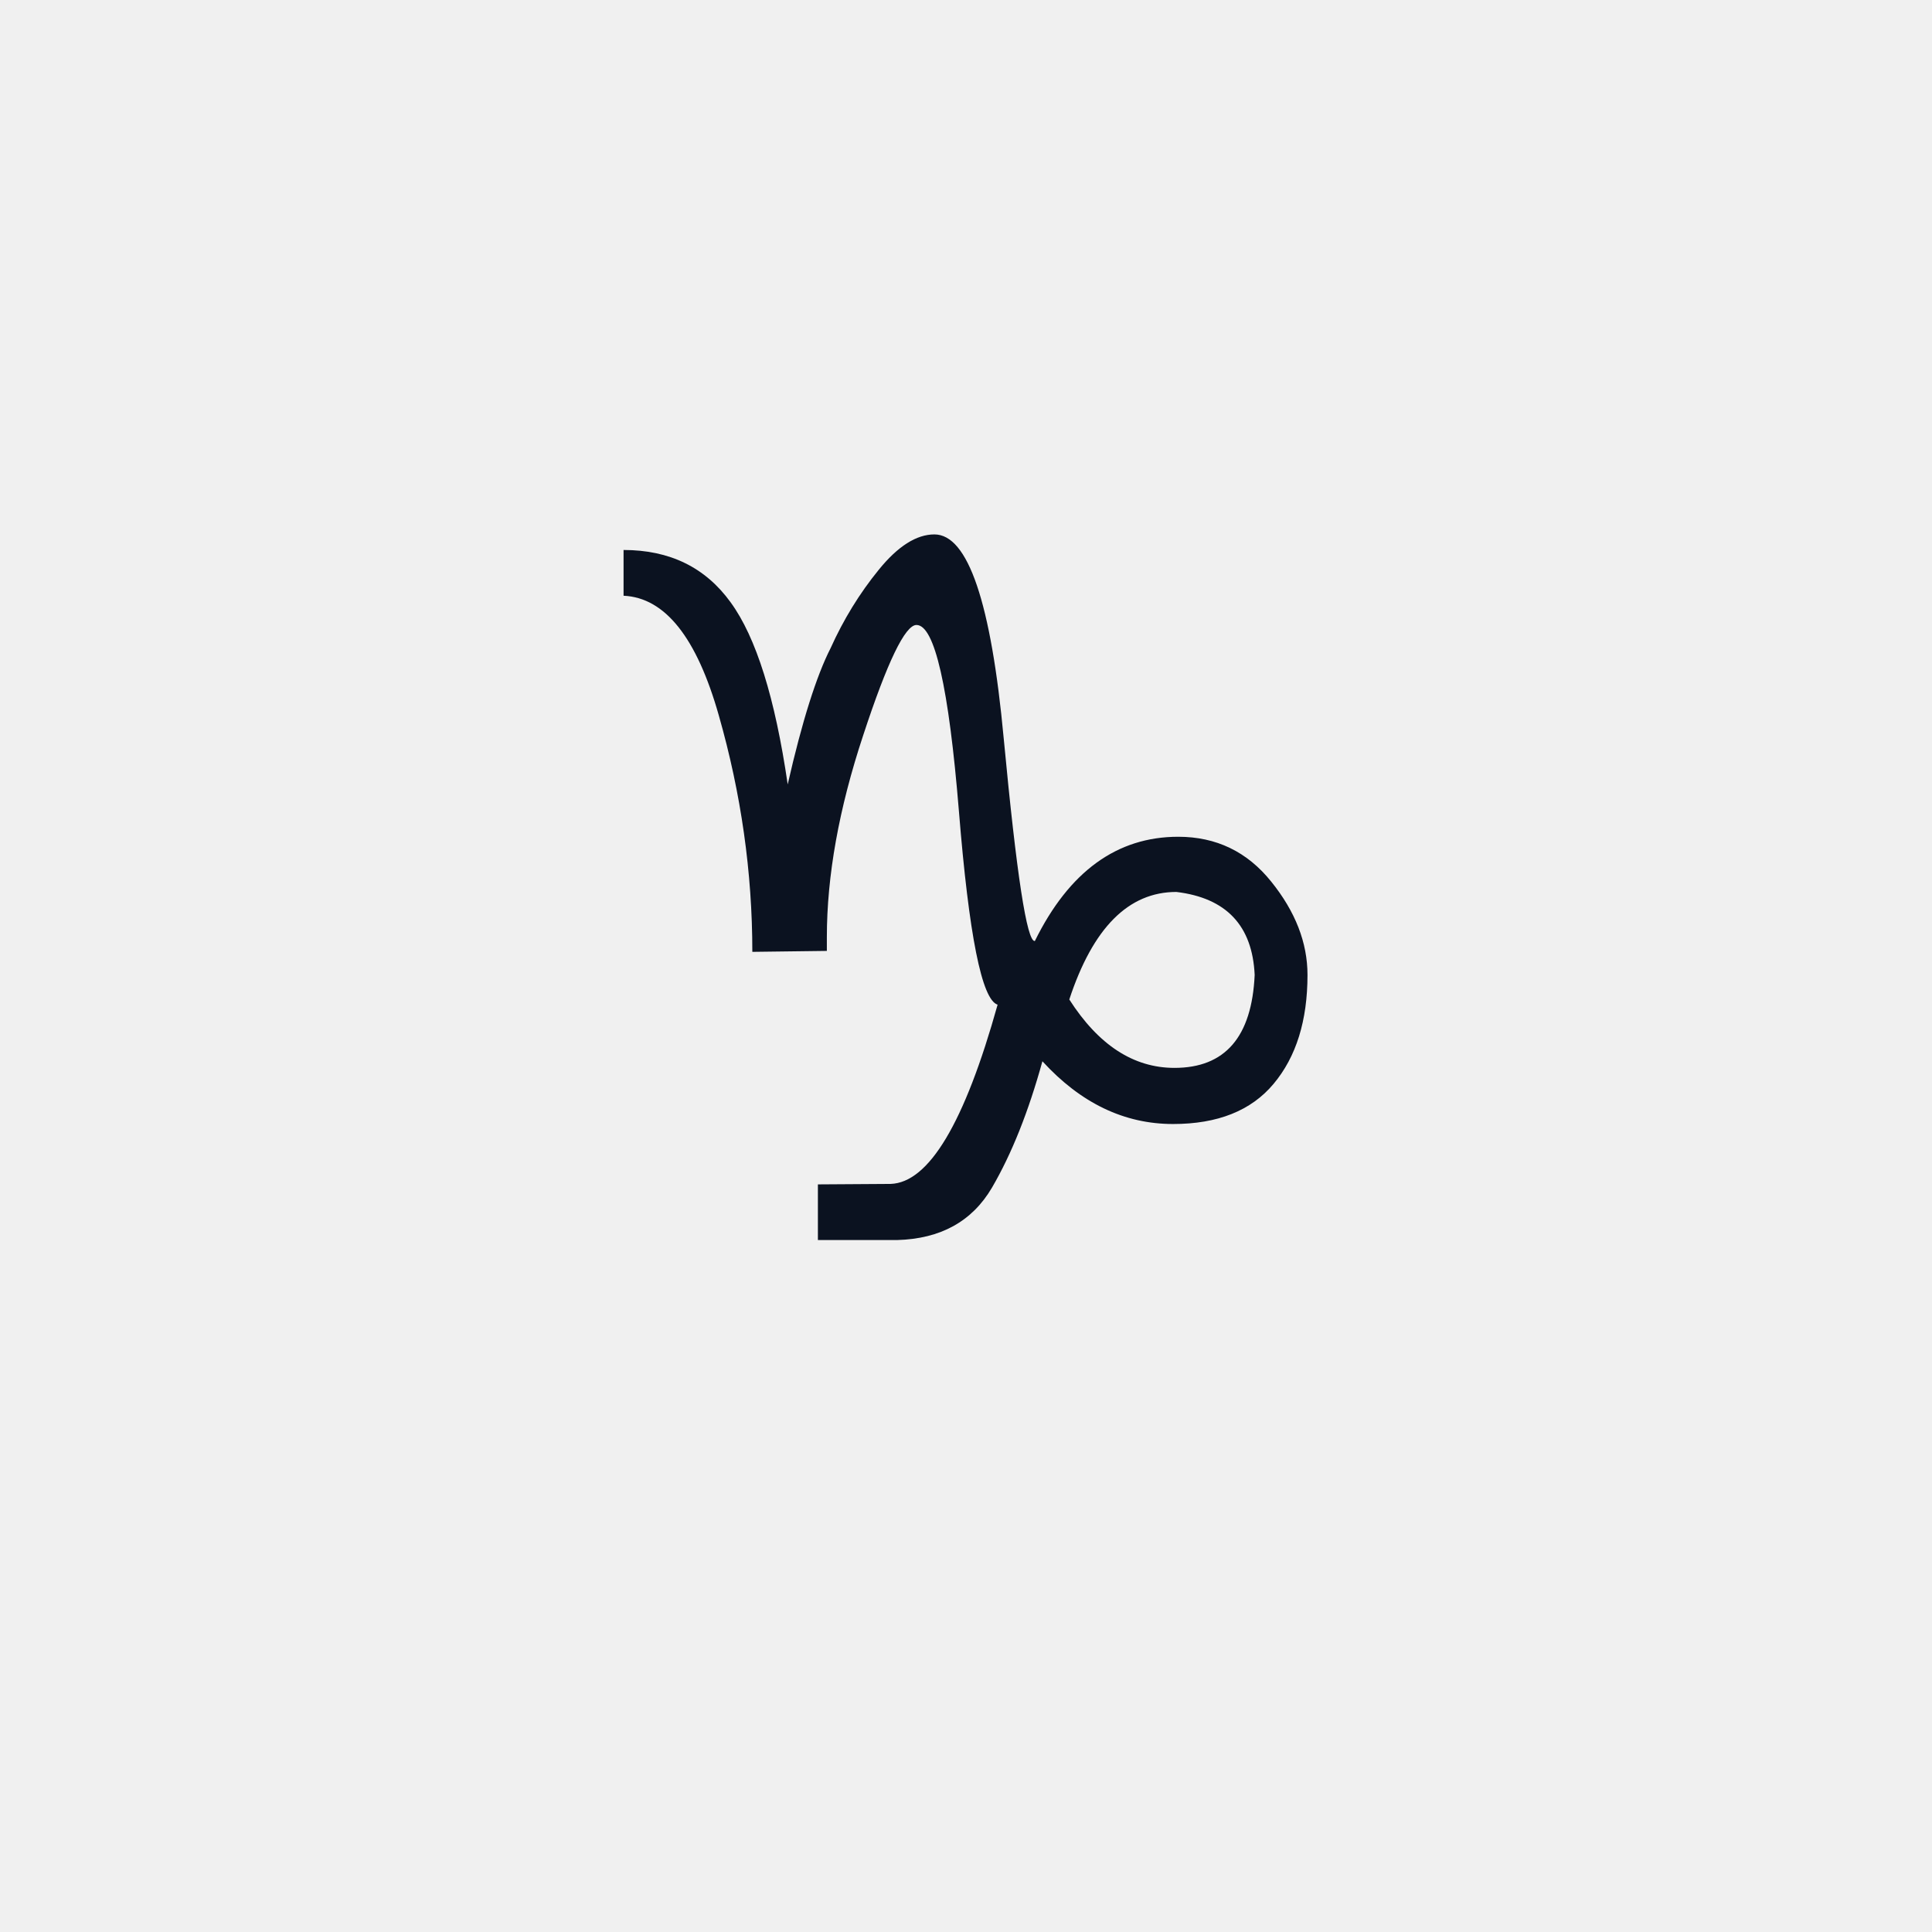
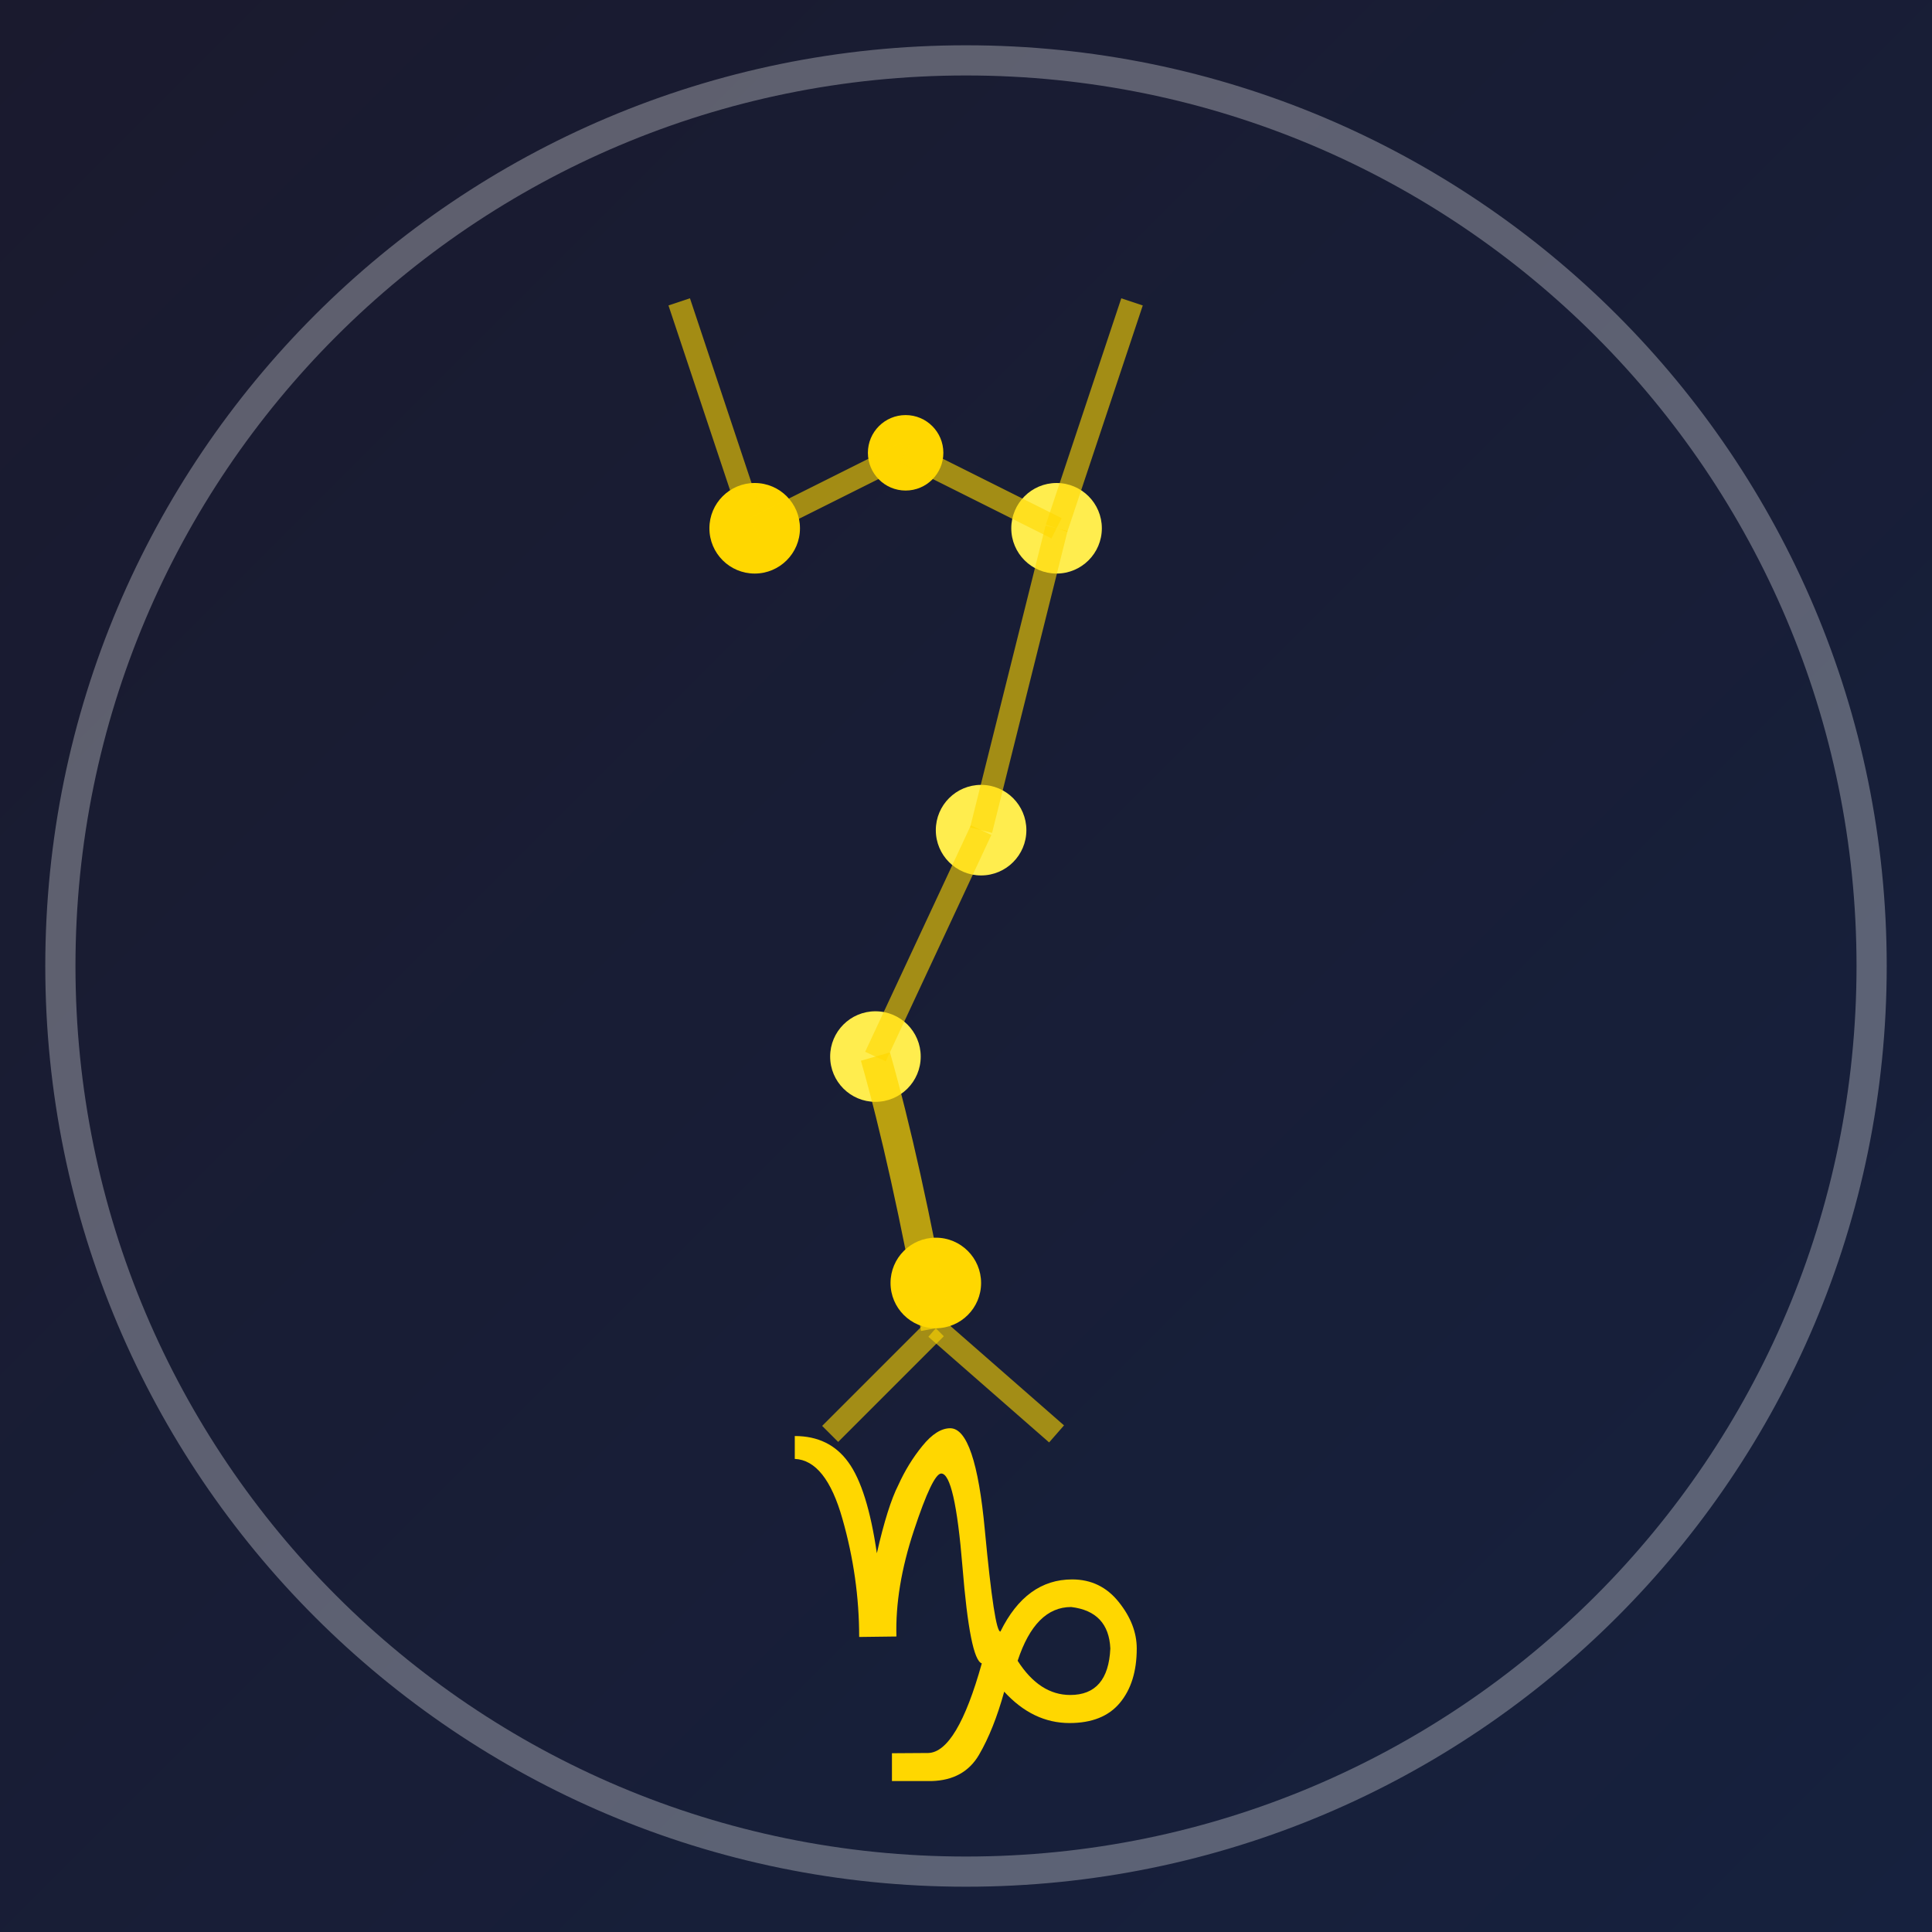
- <svg xmlns="http://www.w3.org/2000/svg" width="64" height="64" viewBox="0 0 64 64">
-   <text x="50%" y="50%" dominant-baseline="middle" text-anchor="middle" font-size="32" fill="#0b1220">♑</text>
+ <svg xmlns="http://www.w3.org/2000/svg" width="128" height="128" viewBox="0 0 128 128">
+   <defs>
+     <linearGradient id="bgGrad" x1="0%" y1="0%" x2="100%" y2="100%">
+       <stop offset="0%" style="stop-color:#1a1a2e;stop-opacity:1" />
+       <stop offset="100%" style="stop-color:#16213e;stop-opacity:1" />
+     </linearGradient>
+   </defs>
+   <rect width="128" height="128" fill="url(#bgGrad)" />
+   <circle cx="64" cy="64" r="60" fill="none" stroke="#ffffff" stroke-width="2" opacity="0.3" />
+   <circle cx="50" cy="35" r="3" fill="#ffd700" />
+   <circle cx="60" cy="30" r="2.5" fill="#ffd700" />
+   <circle cx="70" cy="35" r="3" fill="#ffed4e" />
+   <line x1="50" y1="35" x2="45" y2="20" stroke="#ffd700" stroke-width="1.5" opacity="0.6" />
+   <line x1="70" y1="35" x2="75" y2="20" stroke="#ffd700" stroke-width="1.5" opacity="0.6" />
+   <circle cx="65" cy="55" r="3" fill="#ffed4e" />
+   <circle cx="58" cy="70" r="3" fill="#ffed4e" />
+   <circle cx="62" cy="85" r="3" fill="#ffd700" />
+   <path d="M 58 70 Q 60 77 62 88" fill="none" stroke="#ffd700" stroke-width="2" opacity="0.7" />
+   <line x1="62" y1="88" x2="55" y2="95" stroke="#ffd700" stroke-width="1.5" opacity="0.6" />
+   <line x1="62" y1="88" x2="70" y2="95" stroke="#ffd700" stroke-width="1.5" opacity="0.6" />
+   <line x1="50" y1="35" x2="60" y2="30" stroke="#ffd700" stroke-width="1.5" opacity="0.6" />
+   <line x1="60" y1="30" x2="70" y2="35" stroke="#ffd700" stroke-width="1.5" opacity="0.6" />
+   <line x1="70" y1="35" x2="65" y2="55" stroke="#ffd700" stroke-width="1.5" opacity="0.6" />
+   <line x1="65" y1="55" x2="58" y2="70" stroke="#ffd700" stroke-width="1.5" opacity="0.6" />
+   <text x="64" y="118" font-size="32" font-weight="bold" text-anchor="middle" fill="#ffd700">♑</text>
</svg>
